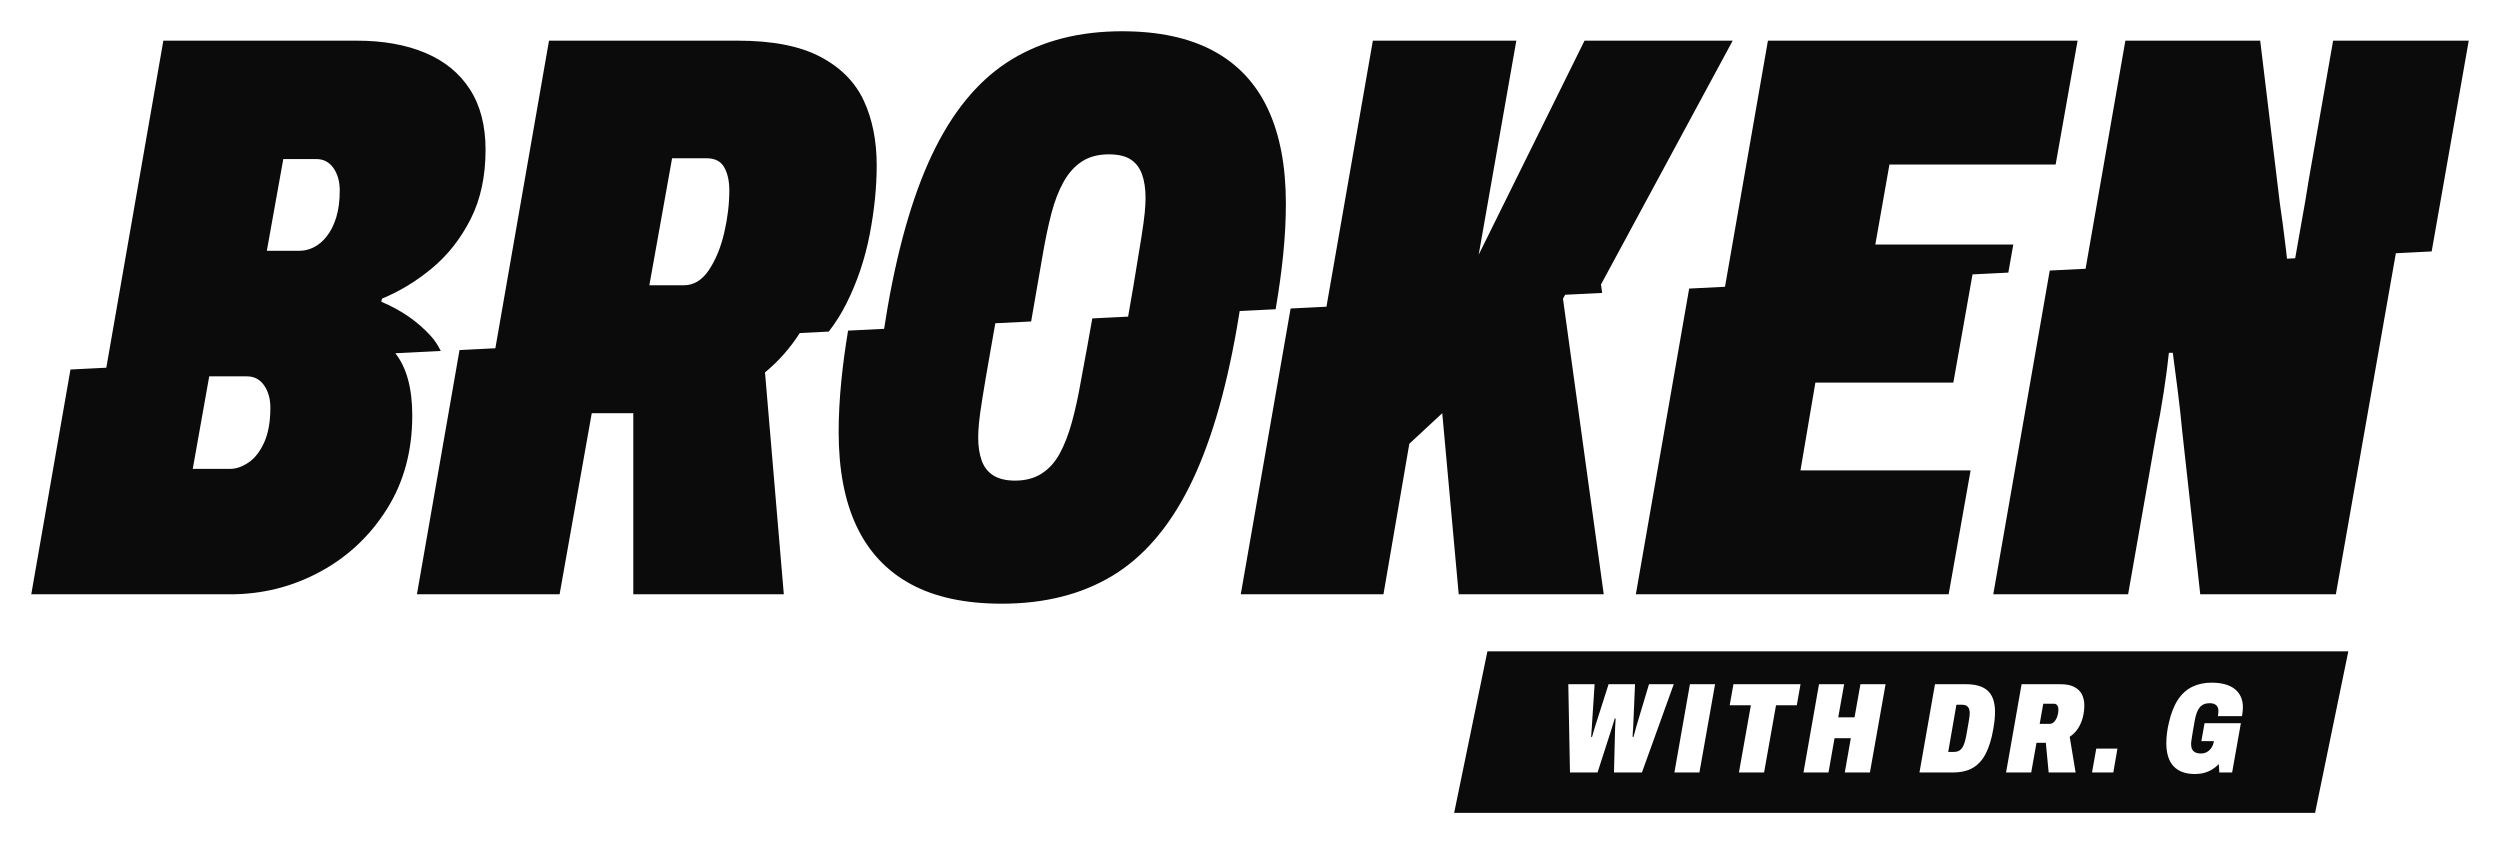
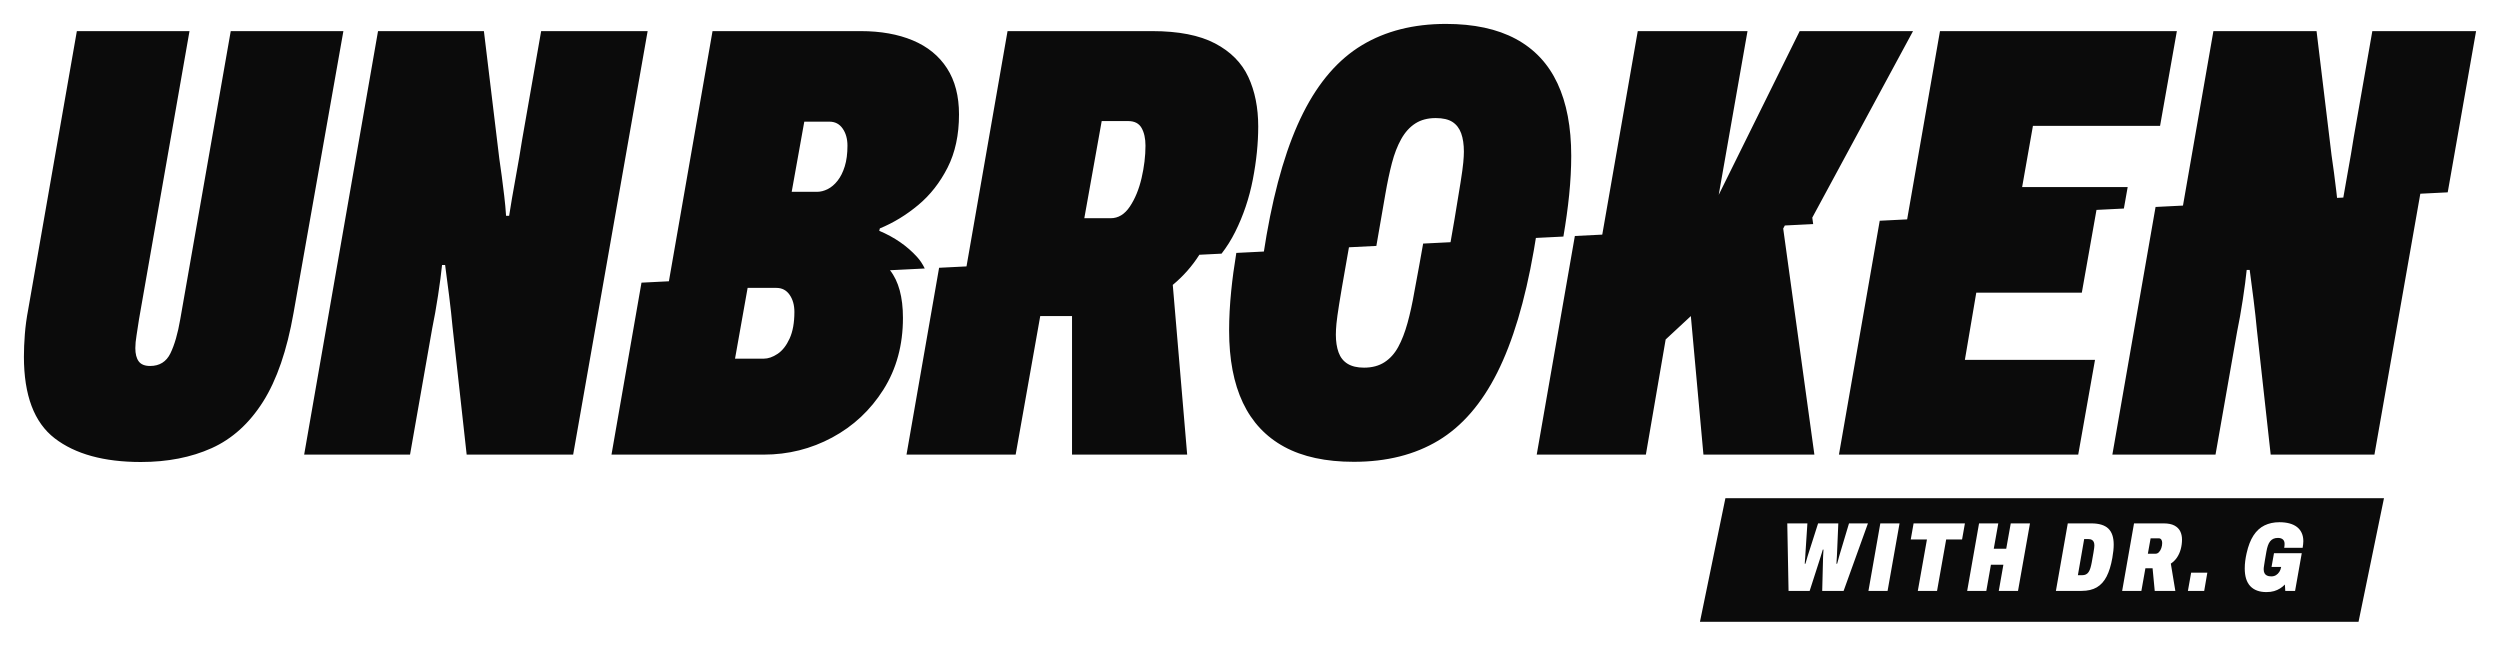
- <svg xmlns="http://www.w3.org/2000/svg" width="1052.35" height="355.32" viewBox="0 0 1052.35 355.32">
-   <path transform="translate(13.160 13.160) scale(1)" d="M523.809 117.013 508.669 117.77Q508.127 121.217 507.5 124.8Q500.24 166.38 487.37 191.955Q474.5 217.53 455.03 229.245Q435.56 240.96 408.5 240.96Q385.4 240.96 370.22 232.71Q355.04 224.46 347.45 208.455Q339.86 192.45 339.86 168.69Q339.86 158.46 341.015 146.91Q342 137.061 343.825 126.012L358.996 125.253Q359.667 120.809 360.48 116.16Q367.74 74.58 380.61 49.005Q393.48 23.43 412.95 11.715Q432.42 0.0 459.15 0.0Q482.25 0.0 497.595 8.25Q512.94 16.5 520.53 32.67Q528.12 48.84 528.12 72.6Q528.12 82.83 526.965 94.215Q525.889 104.826 523.809 117.013ZM172.38 134.584 153.259 135.54Q160.38 144.591 160.38 161.76Q160.38 184.2 149.655 201.195Q138.93 218.19 121.44 227.595Q103.95 237.0 83.82 237.0H0.0L16.504 142.378L31.589 141.624L55.6 3.96H137.11Q153.61 3.96 165.82 9.075Q178.03 14.19 184.63 24.42Q191.23 34.65 191.23 49.83Q191.23 66.66 184.96 79.035Q178.69 91.41 168.79 99.66Q158.89 107.91 147.67 112.53L147.34 113.85Q159.88 119.13 168.13 128.205Q170.635 130.961 172.38 134.584ZM335.709 126.418 323.493 127.029Q317.522 136.433 308.86 143.61L316.78 237.0H253.42V160.77H235.93L222.4 237.0H162.34L180.272 134.19L195.357 133.435L217.94 3.96H297.47Q319.25 3.96 332.12 10.725Q344.99 17.49 350.435 29.205Q355.88 40.92 355.88 56.43Q355.88 70.29 352.91 85.635Q349.94 100.98 343.175 114.51Q339.977 120.906 335.709 126.418ZM949.531 95.727 952.975 95.555Q953.962 89.671 955.245 82.665Q957.39 70.95 958.71 62.37L968.94 3.96H1026.03L1010.426 92.682L995.349 93.436L970.1 237.0H913.01L905.42 168.36Q904.76 161.1 903.605 151.86Q902.45 142.62 901.46 135.36H899.81Q899.15 141.96 897.665 151.695Q896.18 161.43 894.53 169.35L882.65 237.0H825.89L849.66 100.72L864.745 99.966L881.49 3.96H938.25L946.5 72.27Q947.16 76.56 947.82 81.675Q948.48 86.79 949.14 92.235Q949.353 93.992 949.531 95.727ZM661.25 110.141 645.662 110.92 644.76 112.59 661.92 237.0H600.87L593.94 160.77L580.08 173.64L569.19 237.0H509.13L530.113 116.698L545.198 115.943L564.73 3.96H625.12L609.28 94.05L653.83 3.96H716.2L660.76 106.59ZM832.223 101.592 817.153 102.346 809.08 147.9H751.0L744.73 184.86H816.34L807.1 237.0H675.43L697.876 108.309L712.961 107.555L731.03 3.96H861.38L852.14 56.1H782.18L776.24 89.76H834.32ZM612.953 261.0H975.349L961.349 329.0H598.953ZM461.706 120.118Q462.994 112.893 463.935 107.25Q466.08 94.38 467.235 87.12Q468.39 79.86 468.72 76.23Q469.05 72.6 469.05 70.29Q469.05 64.35 467.565 60.225Q466.08 56.1 462.78 53.955Q459.48 51.81 453.54 51.81Q446.94 51.81 442.32 54.78Q437.7 57.75 434.565 63.36Q431.43 68.97 429.45 76.56Q427.47 84.15 425.82 93.72Q422.939 110.482 420.888 122.159L405.807 122.913Q404.75 128.964 403.88 133.875Q401.57 146.91 400.415 154.17Q399.26 161.43 398.93 164.895Q398.6 168.36 398.6 171.0Q398.6 176.61 400.085 180.735Q401.57 184.86 405.035 187.005Q408.5 189.15 414.11 189.15Q420.71 189.15 425.33 186.18Q429.95 183.21 432.92 177.765Q435.89 172.32 438.035 164.565Q440.18 156.81 441.83 147.24Q444.712 131.872 446.632 120.872ZM260.18 106.92H274.7Q280.97 106.92 285.26 100.485Q289.55 94.05 291.695 84.81Q293.84 75.57 293.84 66.99Q293.84 61.05 291.695 57.255Q289.55 53.46 284.27 53.46H269.75ZM647.705 312.0H659.315L664.823 294.882Q665.039 294.234 665.336 293.262Q665.633 292.29 665.957 291.237Q666.281 290.184 666.551 289.266H666.929Q666.875 290.076 666.821 291.102Q666.767 292.128 666.713 293.127Q666.659 294.126 666.659 294.882L666.227 312.0H677.999L691.391 274.848H680.969L676.001 291.426Q675.785 292.128 675.515 293.1Q675.245 294.072 674.975 295.098Q674.705 296.124 674.435 297.042H674.057Q674.111 296.124 674.165 295.071Q674.219 294.018 674.3 293.046Q674.381 292.074 674.381 291.426L675.083 274.848H663.959L658.667 291.426Q658.451 292.02 658.181 292.965Q657.911 293.91 657.587 294.99Q657.263 296.07 656.993 297.042H656.615Q656.669 296.07 656.75 294.99Q656.831 293.91 656.912 292.965Q656.993 292.02 656.993 291.426L658.073 274.848H647.003ZM67.98 184.2H83.82Q87.45 184.2 91.41 181.56Q95.37 178.92 98.01 173.145Q100.65 167.37 100.65 158.46Q100.65 152.85 98.01 149.055Q95.37 145.26 90.75 145.26H74.91ZM794.821 312.0H808.915Q813.991 312.0 817.339 310.029Q820.687 308.058 822.739 304.035Q824.791 300.012 825.871 293.856Q826.249 291.75 826.438 289.914Q826.627 288.078 826.627 286.512Q826.627 280.518 823.657 277.683Q820.687 274.848 814.315 274.848H801.355ZM99.16 92.4H113.02Q115.99 92.4 118.96 90.915Q121.93 89.43 124.405 86.295Q126.88 83.16 128.365 78.375Q129.85 73.59 129.85 66.99Q129.85 61.38 127.21 57.585Q124.57 53.79 119.95 53.79H106.09ZM831.275 312.0H841.859L844.073 299.526H848.015L849.203 312.0H860.543L858.059 296.988Q860.165 295.584 861.515 293.532Q862.865 291.48 863.54 288.942Q864.215 286.404 864.215 283.758Q864.215 281.166 863.216 279.168Q862.217 277.17 860.003 276.009Q857.789 274.848 854.117 274.848H837.809ZM745.997 312.0H756.527L759.065 297.582H765.923L763.385 312.0H773.969L780.557 274.848H769.973L767.489 288.78H760.631L763.115 274.848H752.531ZM910.667 312.648Q913.043 312.648 914.879 312.108Q916.715 311.568 918.2 310.623Q919.685 309.678 920.819 308.49L921.035 312.0H926.435L930.107 291.264H914.825L913.475 298.824H918.767L918.713 299.04Q918.497 300.39 917.768 301.524Q917.039 302.658 915.932 303.333Q914.825 304.008 913.313 304.008Q911.855 304.008 910.937 303.549Q910.019 303.09 909.587 302.226Q909.155 301.362 909.155 300.012Q909.155 299.688 909.209 299.175Q909.263 298.662 909.425 297.69Q909.587 296.718 909.857 294.936Q910.127 293.154 910.667 290.292Q910.991 288.456 911.477 287.052Q911.963 285.648 912.719 284.703Q913.475 283.758 914.528 283.299Q915.581 282.84 916.985 282.84Q917.903 282.84 918.578 283.056Q919.253 283.272 919.739 283.704Q920.225 284.136 920.441 284.757Q920.657 285.378 920.657 286.134Q920.657 286.62 920.603 287.16Q920.549 287.7 920.441 288.294H930.593Q930.755 287.268 930.863 286.35Q930.971 285.432 930.971 284.622Q930.971 282.03 930.053 280.059Q929.135 278.088 927.434 276.792Q925.733 275.496 923.303 274.848Q920.873 274.2 917.795 274.2Q913.205 274.2 909.614 275.955Q906.023 277.71 903.566 281.463Q901.109 285.216 899.759 291.264Q899.273 293.37 899.003 295.476Q898.733 297.582 898.733 299.634Q898.733 306.168 901.811 309.408Q904.889 312.648 910.667 312.648ZM718.831 312.0H729.415L734.437 283.704H743.185L744.751 274.848H716.509L714.943 283.704H723.853ZM691.665 312.0H702.195L708.783 274.848H698.199ZM806.917 303.36 810.373 283.488H812.749Q813.937 283.488 814.639 283.92Q815.341 284.352 815.665 285.108Q815.989 285.864 815.989 286.998Q815.989 287.538 815.881 288.375Q815.773 289.212 815.476 291.048Q815.179 292.884 814.531 296.394Q814.207 298.122 813.802 299.445Q813.397 300.768 812.803 301.632Q812.209 302.496 811.345 302.928Q810.481 303.36 809.239 303.36ZM867.459 312.0H876.423L878.151 301.956H869.241ZM845.423 291.534 846.935 283.056H851.363Q852.335 283.056 852.821 283.758Q853.307 284.46 853.307 285.594Q853.307 286.998 852.848 288.375Q852.389 289.752 851.552 290.643Q850.715 291.534 849.689 291.534Z" fill="#0B0B0B" />
+ <svg xmlns="http://www.w3.org/2000/svg" width="1375.68" height="355.32" viewBox="0 0 1375.68 355.32">
+   <path transform="translate(336.485 13.160)" d="M-258.968 241.065Q-289.453 241.065 -306.389 228.024Q-323.325 214.983 -323.325 183.143Q-323.325 177.385 -322.817 170.78Q-322.309 164.175 -320.954 157.062L-294.195 3.96H-232.209L-259.984 162.481Q-260.662 167.223 -261.339 171.288Q-262.017 175.353 -262.017 178.401Q-262.017 183.143 -260.154 185.684Q-258.291 188.224 -253.887 188.224Q-246.097 188.224 -242.71 181.28Q-239.322 174.337 -237.29 162.481L-209.515 3.96H-147.529L-174.965 159.094Q-180.385 189.918 -191.732 207.87Q-203.079 225.822 -220.015 233.443Q-236.951 241.065 -258.968 241.065ZM-169.114 237.0 -128.468 3.96H-70.208L-61.74 74.075Q-61.062 78.479 -60.385 83.729Q-59.708 88.979 -59.03 94.568Q-58.353 100.157 -58.014 105.576H-56.32Q-54.965 96.77 -52.764 84.745Q-50.562 72.72 -49.207 63.914L-38.707 3.96H19.892L-21.093 237.0H-79.692L-87.483 166.546Q-88.16 159.094 -89.346 149.61Q-90.531 140.126 -91.547 132.674H-93.241Q-93.918 139.448 -95.443 149.441Q-96.967 159.433 -98.66 167.562L-110.854 237.0Z M523.809 117.013 508.669 117.77Q508.127 121.217 507.5 124.8Q500.24 166.38 487.37 191.955Q474.5 217.53 455.03 229.245Q435.56 240.96 408.5 240.96Q385.4 240.96 370.22 232.71Q355.04 224.46 347.45 208.455Q339.86 192.45 339.86 168.69Q339.86 158.46 341.015 146.91Q342 137.061 343.825 126.012L358.996 125.253Q359.667 120.809 360.48 116.16Q367.74 74.58 380.61 49.005Q393.48 23.43 412.95 11.715Q432.42 0.0 459.15 0.0Q482.25 0.0 497.595 8.25Q512.94 16.5 520.53 32.67Q528.12 48.84 528.12 72.6Q528.12 82.83 526.965 94.215Q525.889 104.826 523.809 117.013ZM172.38 134.584 153.259 135.54Q160.38 144.591 160.38 161.76Q160.38 184.2 149.655 201.195Q138.93 218.19 121.44 227.595Q103.95 237.0 83.82 237.0H0.0L16.504 142.378L31.589 141.624L55.6 3.96H137.11Q153.61 3.96 165.82 9.075Q178.03 14.19 184.63 24.42Q191.23 34.65 191.23 49.83Q191.23 66.66 184.96 79.035Q178.69 91.41 168.79 99.66Q158.89 107.91 147.67 112.53L147.34 113.85Q159.88 119.13 168.13 128.205Q170.635 130.961 172.38 134.584ZM335.709 126.418 323.493 127.029Q317.522 136.433 308.86 143.61L316.78 237.0H253.42V160.77H235.93L222.4 237.0H162.34L180.272 134.19L195.357 133.435L217.94 3.96H297.47Q319.25 3.96 332.12 10.725Q344.99 17.49 350.435 29.205Q355.88 40.92 355.88 56.43Q355.88 70.29 352.91 85.635Q349.94 100.98 343.175 114.51Q339.977 120.906 335.709 126.418ZM949.531 95.727 952.975 95.555Q953.962 89.671 955.245 82.665Q957.39 70.95 958.71 62.37L968.94 3.96H1026.03L1010.426 92.682L995.349 93.436L970.1 237.0H913.01L905.42 168.36Q904.76 161.1 903.605 151.86Q902.45 142.62 901.46 135.36H899.81Q899.15 141.96 897.665 151.695Q896.18 161.43 894.53 169.35L882.65 237.0H825.89L849.66 100.72L864.745 99.966L881.49 3.96H938.25L946.5 72.27Q947.16 76.56 947.82 81.675Q948.48 86.79 949.14 92.235Q949.353 93.992 949.531 95.727ZM661.25 110.141 645.662 110.92 644.76 112.59 661.92 237.0H600.87L593.94 160.77L580.08 173.64L569.19 237.0H509.13L530.113 116.698L545.198 115.943L564.73 3.96H625.12L609.28 94.05L653.83 3.96H716.2L660.76 106.59ZM832.223 101.592 817.153 102.346 809.08 147.9H751.0L744.73 184.86H816.34L807.1 237.0H675.43L697.876 108.309L712.961 107.555L731.03 3.96H861.38L852.14 56.1H782.18L776.24 89.76H834.32ZM612.953 261.0H975.349L961.349 329.0H598.953ZM461.706 120.118Q462.994 112.893 463.935 107.25Q466.08 94.38 467.235 87.12Q468.39 79.86 468.72 76.23Q469.05 72.6 469.05 70.29Q469.05 64.35 467.565 60.225Q466.08 56.1 462.78 53.955Q459.48 51.81 453.54 51.81Q446.94 51.81 442.32 54.78Q437.7 57.75 434.565 63.36Q431.43 68.97 429.45 76.56Q427.47 84.15 425.82 93.72Q422.939 110.482 420.888 122.159L405.807 122.913Q404.75 128.964 403.88 133.875Q401.57 146.91 400.415 154.17Q399.26 161.43 398.93 164.895Q398.6 168.36 398.6 171.0Q398.6 176.61 400.085 180.735Q401.57 184.86 405.035 187.005Q408.5 189.15 414.11 189.15Q420.71 189.15 425.33 186.18Q429.95 183.21 432.92 177.765Q435.89 172.32 438.035 164.565Q440.18 156.81 441.83 147.24Q444.712 131.872 446.632 120.872ZM260.18 106.92H274.7Q280.97 106.92 285.26 100.485Q289.55 94.05 291.695 84.81Q293.84 75.57 293.84 66.99Q293.84 61.05 291.695 57.255Q289.55 53.46 284.27 53.46H269.75ZM647.705 312.0H659.315L664.823 294.882Q665.039 294.234 665.336 293.262Q665.633 292.29 665.957 291.237Q666.281 290.184 666.551 289.266H666.929Q666.875 290.076 666.821 291.102Q666.767 292.128 666.713 293.127Q666.659 294.126 666.659 294.882L666.227 312.0H677.999L691.391 274.848H680.969L676.001 291.426Q675.785 292.128 675.515 293.1Q675.245 294.072 674.975 295.098Q674.705 296.124 674.435 297.042H674.057Q674.111 296.124 674.165 295.071Q674.219 294.018 674.3 293.046Q674.381 292.074 674.381 291.426L675.083 274.848H663.959L658.667 291.426Q658.451 292.02 658.181 292.965Q657.911 293.91 657.587 294.99Q657.263 296.07 656.993 297.042H656.615Q656.669 296.07 656.75 294.99Q656.831 293.91 656.912 292.965Q656.993 292.02 656.993 291.426L658.073 274.848H647.003ZM67.98 184.2H83.82Q87.45 184.2 91.41 181.56Q95.37 178.92 98.01 173.145Q100.65 167.37 100.65 158.46Q100.65 152.85 98.01 149.055Q95.37 145.26 90.75 145.26H74.91ZM794.821 312.0H808.915Q813.991 312.0 817.339 310.029Q820.687 308.058 822.739 304.035Q824.791 300.012 825.871 293.856Q826.249 291.75 826.438 289.914Q826.627 288.078 826.627 286.512Q826.627 280.518 823.657 277.683Q820.687 274.848 814.315 274.848H801.355ZM99.16 92.4H113.02Q115.99 92.4 118.96 90.915Q121.93 89.43 124.405 86.295Q126.88 83.16 128.365 78.375Q129.85 73.59 129.85 66.99Q129.85 61.38 127.21 57.585Q124.57 53.79 119.95 53.79H106.09ZM831.275 312.0H841.859L844.073 299.526H848.015L849.203 312.0H860.543L858.059 296.988Q860.165 295.584 861.515 293.532Q862.865 291.48 863.54 288.942Q864.215 286.404 864.215 283.758Q864.215 281.166 863.216 279.168Q862.217 277.17 860.003 276.009Q857.789 274.848 854.117 274.848H837.809ZM745.997 312.0H756.527L759.065 297.582H765.923L763.385 312.0H773.969L780.557 274.848H769.973L767.489 288.78H760.631L763.115 274.848H752.531ZM910.667 312.648Q913.043 312.648 914.879 312.108Q916.715 311.568 918.2 310.623Q919.685 309.678 920.819 308.49L921.035 312.0H926.435L930.107 291.264H914.825L913.475 298.824H918.767L918.713 299.04Q918.497 300.39 917.768 301.524Q917.039 302.658 915.932 303.333Q914.825 304.008 913.313 304.008Q911.855 304.008 910.937 303.549Q910.019 303.09 909.587 302.226Q909.155 301.362 909.155 300.012Q909.155 299.688 909.209 299.175Q909.263 298.662 909.425 297.69Q909.587 296.718 909.857 294.936Q910.127 293.154 910.667 290.292Q910.991 288.456 911.477 287.052Q911.963 285.648 912.719 284.703Q913.475 283.758 914.528 283.299Q915.581 282.84 916.985 282.84Q917.903 282.84 918.578 283.056Q919.253 283.272 919.739 283.704Q920.225 284.136 920.441 284.757Q920.657 285.378 920.657 286.134Q920.657 286.62 920.603 287.16Q920.549 287.7 920.441 288.294H930.593Q930.755 287.268 930.863 286.35Q930.971 285.432 930.971 284.622Q930.971 282.03 930.053 280.059Q929.135 278.088 927.434 276.792Q925.733 275.496 923.303 274.848Q920.873 274.2 917.795 274.2Q913.205 274.2 909.614 275.955Q906.023 277.71 903.566 281.463Q901.109 285.216 899.759 291.264Q899.273 293.37 899.003 295.476Q898.733 297.582 898.733 299.634Q898.733 306.168 901.811 309.408Q904.889 312.648 910.667 312.648ZM718.831 312.0H729.415L734.437 283.704H743.185L744.751 274.848H716.509L714.943 283.704H723.853ZM691.665 312.0H702.195L708.783 274.848H698.199ZM806.917 303.36 810.373 283.488H812.749Q813.937 283.488 814.639 283.92Q815.341 284.352 815.665 285.108Q815.989 285.864 815.989 286.998Q815.989 287.538 815.881 288.375Q815.773 289.212 815.476 291.048Q815.179 292.884 814.531 296.394Q814.207 298.122 813.802 299.445Q813.397 300.768 812.803 301.632Q812.209 302.496 811.345 302.928Q810.481 303.36 809.239 303.36ZM867.459 312.0H876.423L878.151 301.956H869.241ZM845.423 291.534 846.935 283.056H851.363Q852.335 283.056 852.821 283.758Q853.307 284.46 853.307 285.594Q853.307 286.998 852.848 288.375Q852.389 289.752 851.552 290.643Q850.715 291.534 849.689 291.534Z" fill="#0B0B0B" />
</svg>
